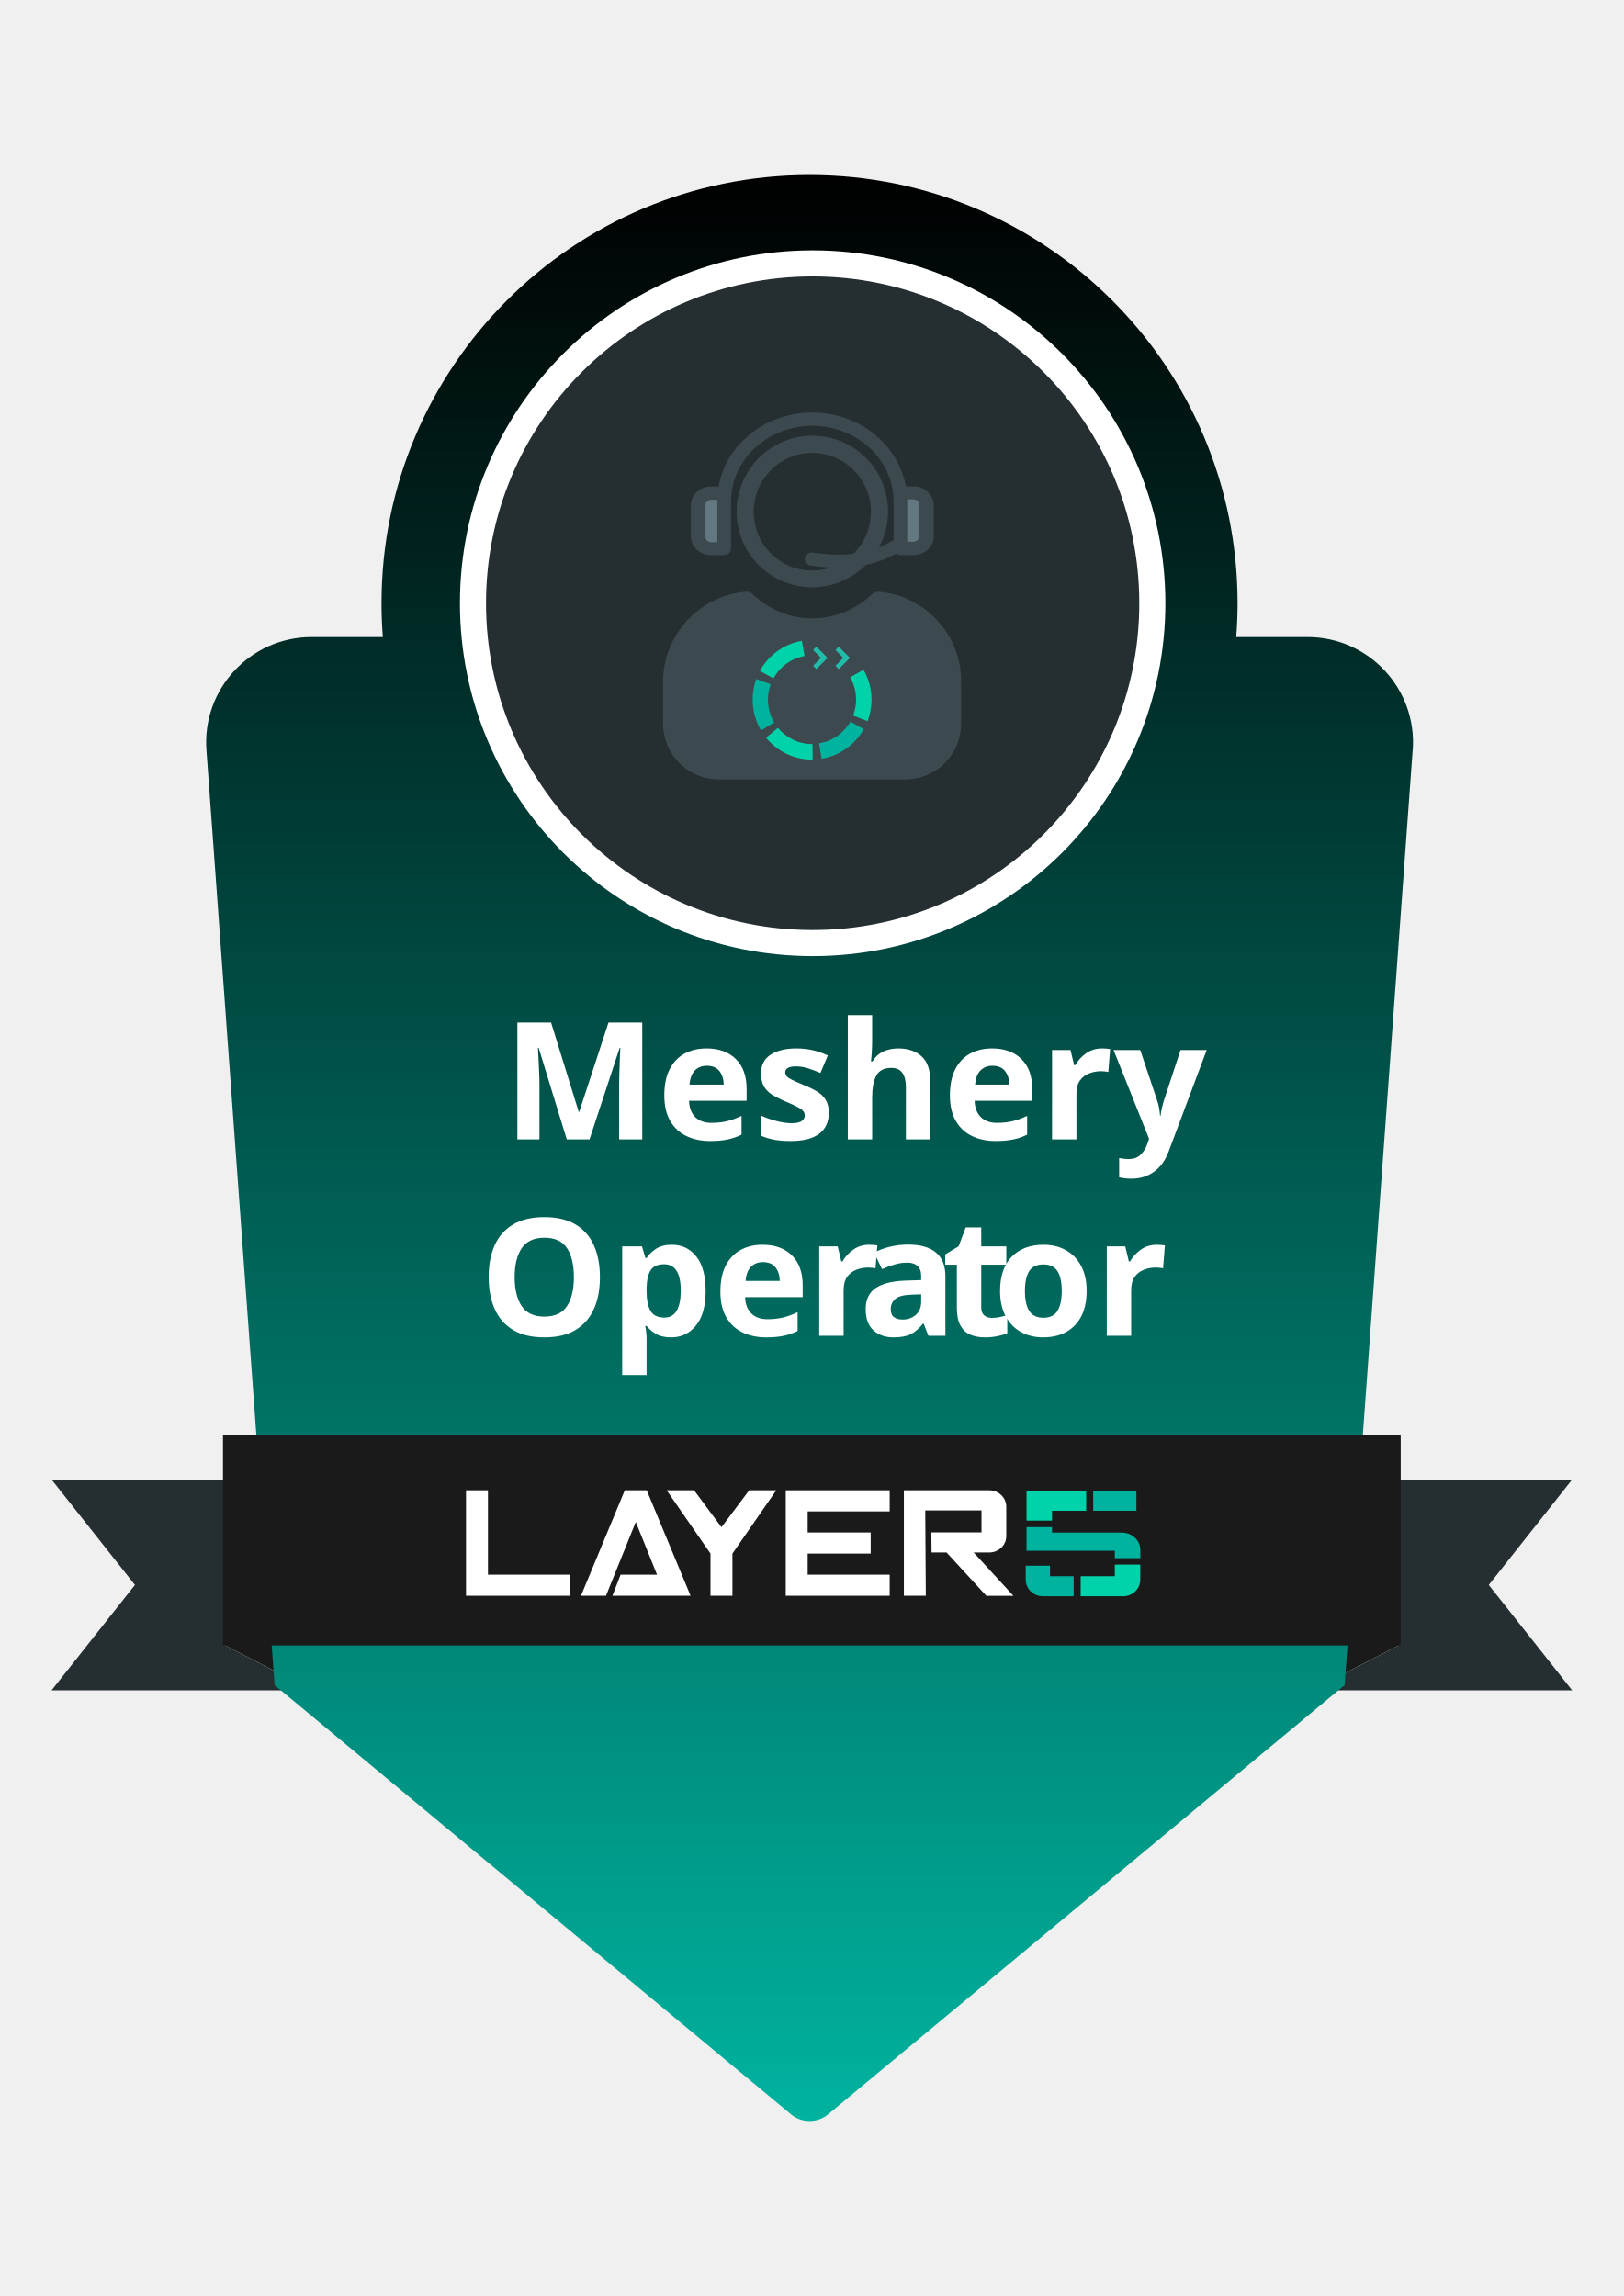
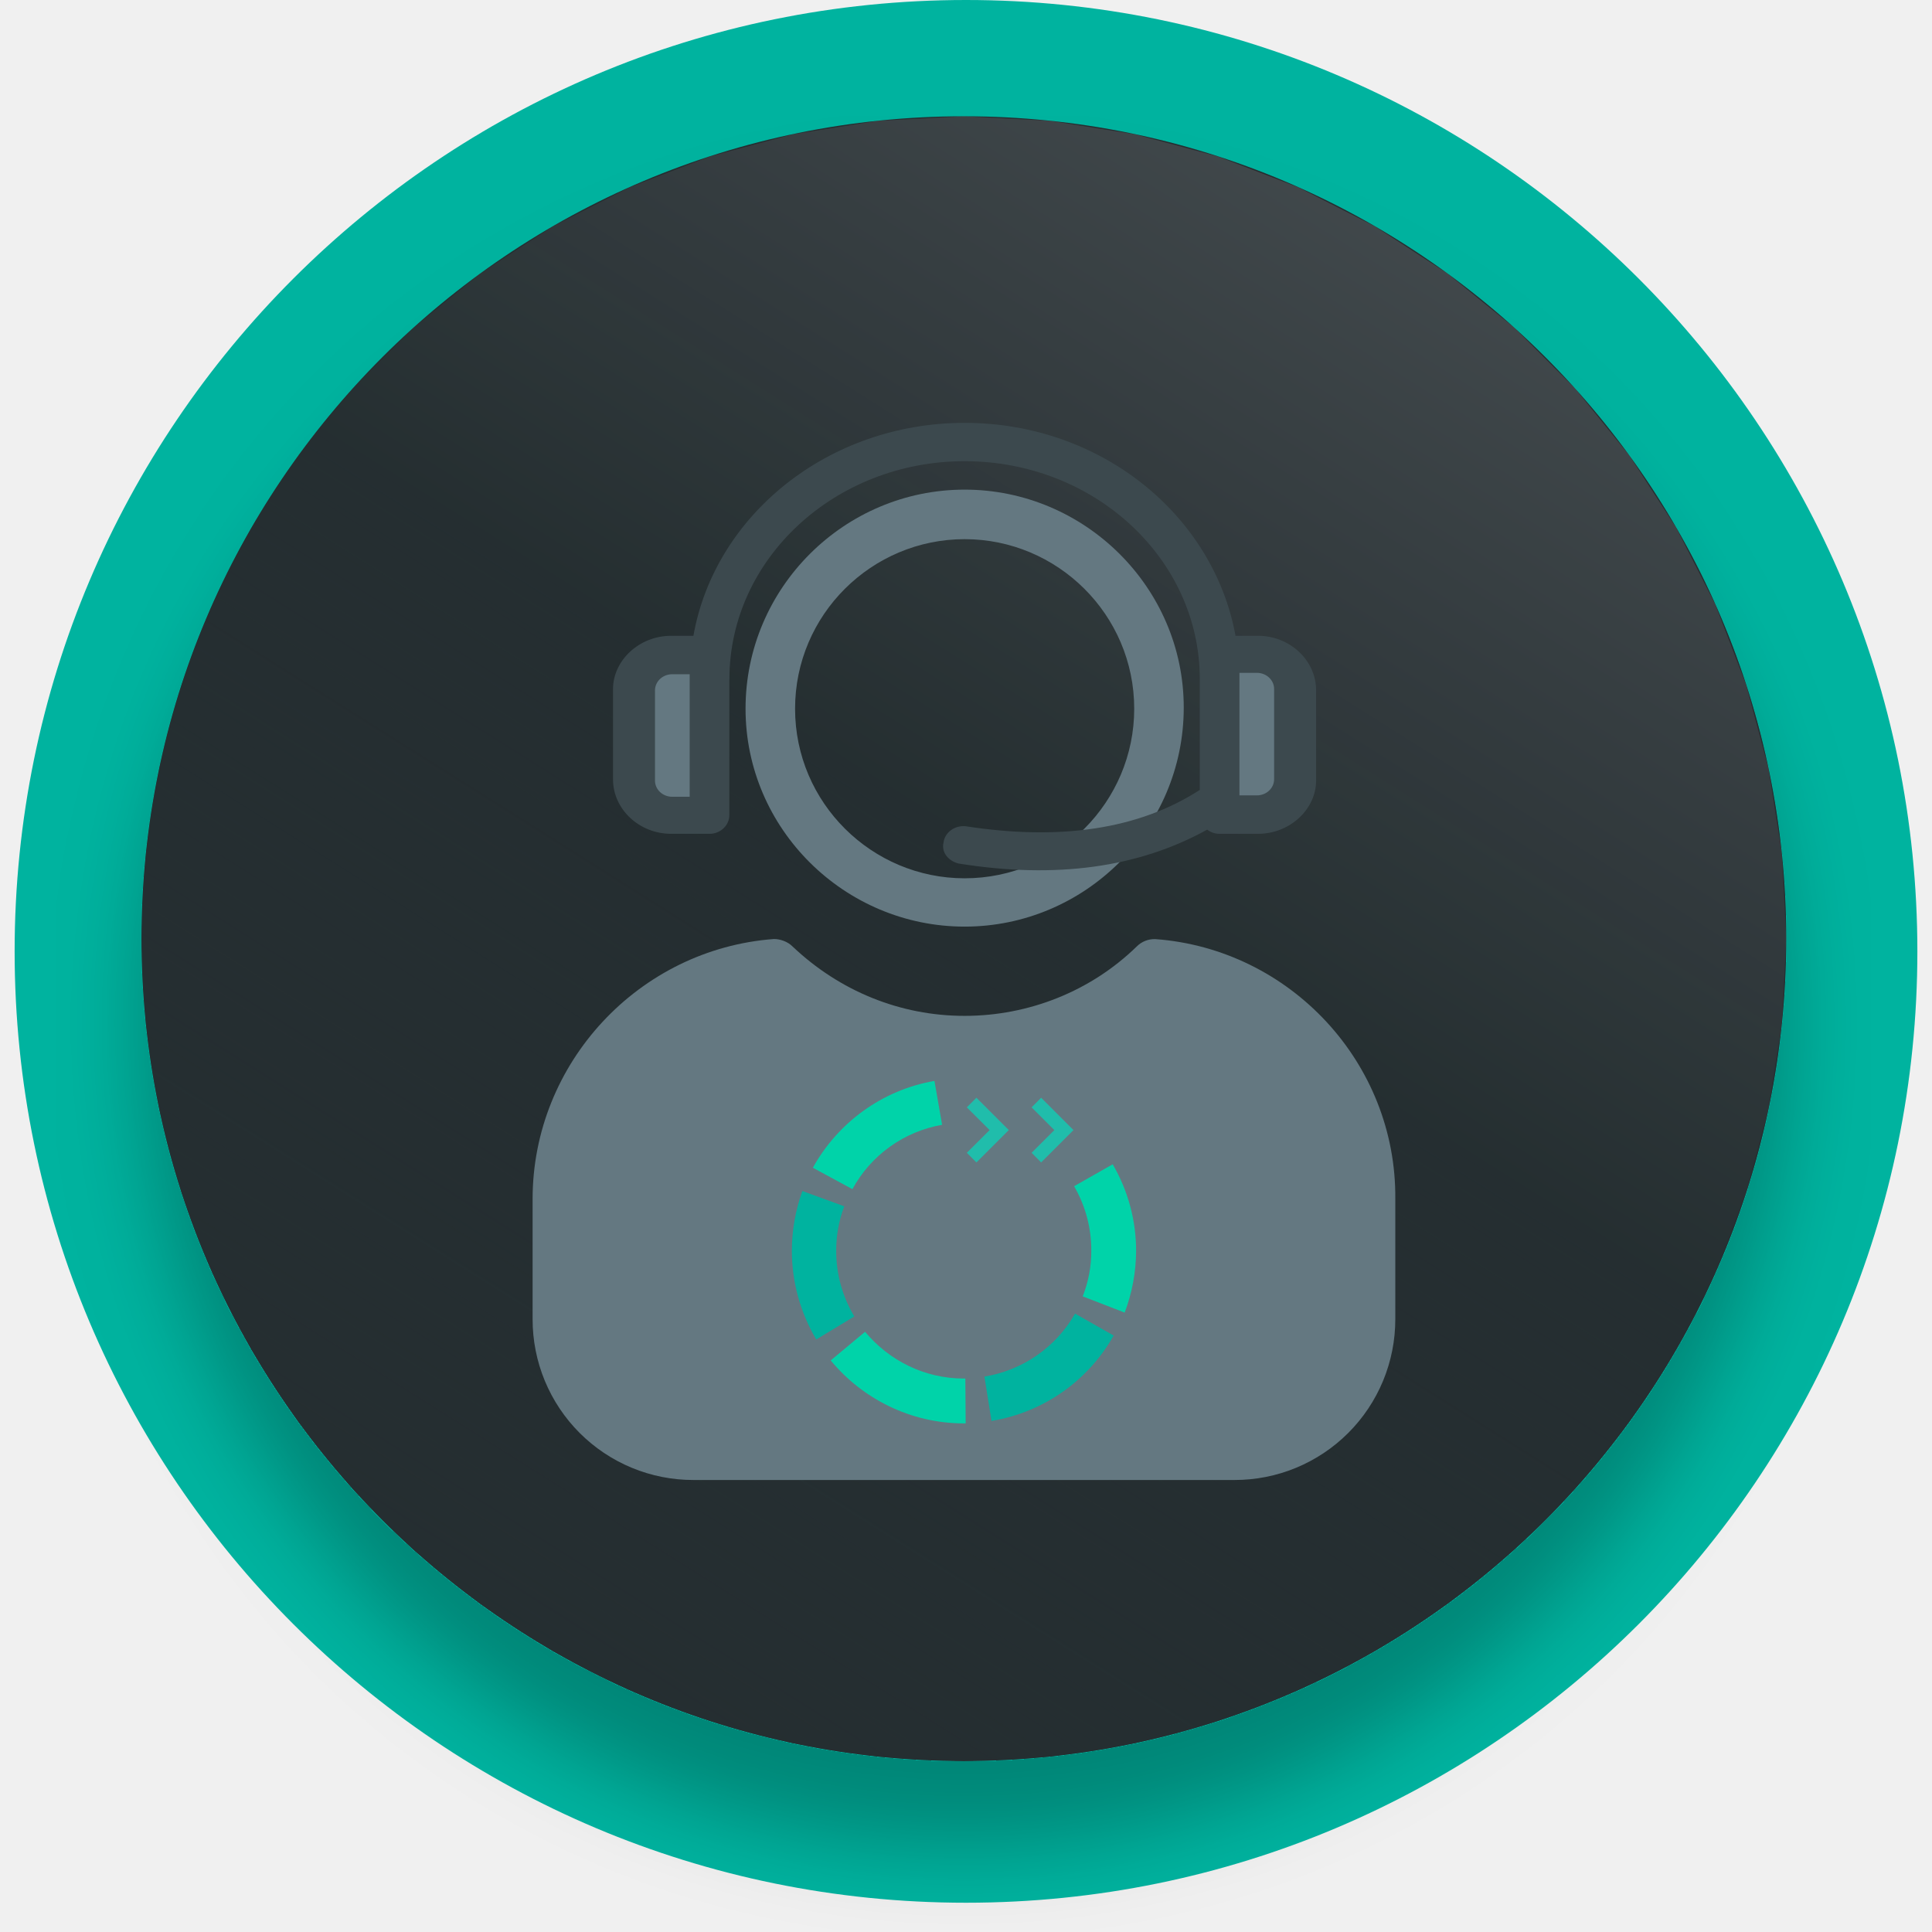
- <svg xmlns="http://www.w3.org/2000/svg" id="Layer_1" data-name="Layer 1" viewBox="0 0 595.28 841.89">
+ <svg xmlns="http://www.w3.org/2000/svg" width="90" height="90" viewBox="0 0 130 132" fill="none">
+   <circle cx="65" cy="65" r="65" fill="#00B39F" />
+   <g filter="url(#filter0_d_17728_5067)">
+     <circle cx="64.855" cy="64.134" r="56.189" fill="#252E31" />
+   </g>
+   <path d="M64.855 7.945L70.729 8.253L76.538 9.173L82.219 10.695L87.71 12.803L92.95 15.473L97.882 18.676L102.453 22.378L106.612 26.537L110.313 31.107L113.516 36.04L116.187 41.28L118.294 46.771L119.816 52.452L120.736 58.261L121.044 64.134L120.736 70.007L119.816 75.817L118.294 81.498L116.187 86.988L113.516 92.229L110.313 97.161L106.612 101.732L102.453 105.891L97.882 109.592L92.95 112.795L87.71 115.465L82.219 117.573L76.538 119.095L70.729 120.015L64.855 120.323L58.982 120.015L53.173 119.095L47.492 117.573L42.001 115.465L36.761 112.795L31.828 109.592L27.258 105.891L23.099 101.732L19.398 97.161L16.194 92.229L13.524 86.988L11.417 81.498L9.894 75.817L8.974 70.007L8.666 64.134L8.974 58.261L9.894 52.452L11.417 46.771L13.524 41.28L16.194 36.04L19.398 31.107L23.099 26.537L27.258 22.378L31.828 18.676L36.761 15.473L42.001 12.803L47.492 10.695L53.173 9.173L58.982 8.253L64.855 7.945Z" fill="url(#paint0_linear_17728_5067)" />
+   <path d="M77.927 64.162C77.692 64.156 77.458 64.198 77.24 64.285C77.022 64.373 76.824 64.505 76.659 64.672C73.53 67.718 69.299 69.407 64.901 69.407C60.504 69.407 56.362 67.712 53.15 64.666C52.812 64.328 52.303 64.156 51.882 64.156C42.661 64.838 35.389 72.619 35.389 81.923V90.125C35.387 91.569 35.669 93 36.221 94.335C36.773 95.669 37.582 96.882 38.603 97.903C39.625 98.925 40.837 99.734 42.172 100.286C43.507 100.838 44.938 101.12 46.382 101.118H83.338C84.782 101.12 86.213 100.838 87.548 100.286C88.882 99.734 90.095 98.925 91.117 97.903C92.138 96.882 92.948 95.669 93.499 94.335C94.051 93 94.333 91.569 94.331 90.125V81.923C94.42 72.619 87.148 64.838 77.927 64.162Z" fill="#647881" />
+   <path d="M64.907 63.309C73.109 63.309 79.877 56.63 79.877 48.34C79.877 40.138 73.109 33.453 64.907 33.453C56.706 33.453 49.938 40.138 49.938 48.423C49.938 56.63 56.7 63.309 64.907 63.309ZM64.907 36.837C71.249 36.837 76.493 41.993 76.493 48.423C76.493 54.764 71.337 60.008 64.907 60.008C58.566 60.008 53.322 54.852 53.322 48.423C53.322 41.993 58.561 36.837 64.907 36.837Z" fill="#647881" />
+   <path d="M86.419 55.27H83.308C83.12 55.27 82.939 55.195 82.805 55.061C82.672 54.928 82.597 54.747 82.597 54.558V45.758C82.597 45.569 82.672 45.389 82.805 45.255C82.939 45.122 83.12 45.047 83.308 45.047H86.419C86.608 45.047 86.789 45.122 86.922 45.255C87.056 45.389 87.131 45.569 87.131 45.758V54.558C87.131 54.747 87.056 54.928 86.922 55.061C86.789 55.195 86.608 55.27 86.419 55.27Z" fill="#647881" />
+   <path d="M46.489 55.363H43.378C43.189 55.363 43.008 55.288 42.875 55.155C42.741 55.022 42.666 54.841 42.666 54.652V45.852C42.666 45.663 42.741 45.482 42.875 45.349C43.008 45.215 43.189 45.141 43.378 45.141H46.489C46.678 45.141 46.858 45.215 46.992 45.349C47.125 45.482 47.2 45.663 47.2 45.852V54.652C47.2 54.841 47.125 55.022 46.992 55.155C46.858 55.288 46.678 55.363 46.489 55.363Z" fill="#647881" />
+   <path d="M84.944 43.439H83.415C81.91 35.196 74.223 28.891 64.907 28.891C55.592 28.891 47.834 35.196 46.376 43.439H44.859C42.655 43.439 40.889 45.134 40.883 47.072V53.247C40.883 55.28 42.661 56.969 44.859 56.969H47.479C48.237 56.969 48.83 56.376 48.83 55.701V46.509C48.835 46.472 48.837 46.434 48.836 46.397C48.836 38.195 56.03 31.51 64.907 31.51C73.785 31.51 80.973 38.195 80.973 46.397V53.97C76.795 56.672 71.414 57.443 64.99 56.453C64.226 56.37 63.55 56.88 63.467 57.556C63.296 58.237 63.805 58.824 64.481 58.996C71.177 60.074 76.819 59.262 81.477 56.684C81.721 56.87 82.018 56.97 82.325 56.969H84.95C87.148 56.969 88.92 55.274 88.92 53.336V47.161C88.92 45.128 87.142 43.439 84.944 43.439ZM46.121 54.438H44.936C44.261 54.438 43.751 53.929 43.751 53.336V47.167C43.751 46.574 44.261 46.065 44.936 46.065H46.121V54.438ZM86.052 53.241C86.052 53.834 85.542 54.343 84.867 54.343H83.682V45.97H84.867C85.542 45.97 86.052 46.48 86.052 47.072V53.241Z" fill="#3C494E" />
+   <path d="M57.239 81.247C57.863 80.1 58.738 79.109 59.799 78.347C60.86 77.586 62.08 77.074 63.367 76.85L62.845 73.852C59.26 74.468 56.231 76.72 54.537 79.784L57.239 81.247Z" fill="#00D3A9" />
+   <path d="M57.369 89.944C56.554 88.586 56.126 87.031 56.131 85.446C56.13 84.412 56.316 83.386 56.682 82.418L53.82 81.375C53.347 82.683 53.105 84.062 53.102 85.452C53.104 87.586 53.679 89.68 54.768 91.515L57.369 89.944Z" fill="#00B39F" />
+   <path d="M64.955 94.186H64.854C62.146 94.186 59.74 92.948 58.104 90.992L55.757 92.948C57.908 95.555 61.203 97.25 64.848 97.25H64.978L64.955 94.186Z" fill="#00D3A9" />
+   <path d="M72.451 89.75C71.806 90.884 70.915 91.859 69.843 92.604C68.771 93.348 67.546 93.843 66.258 94.052L66.744 97.081C68.483 96.796 70.135 96.124 71.58 95.114C73.024 94.105 74.223 92.784 75.088 91.249L72.451 89.75Z" fill="#00B39F" />
+   <path d="M72.386 81.046C73.162 82.381 73.567 83.899 73.56 85.443C73.567 86.514 73.367 87.577 72.973 88.572L75.841 89.681C76.349 88.338 76.614 86.915 76.623 85.479C76.626 83.395 76.073 81.347 75.023 79.547L72.386 81.046Z" fill="#00D3A9" />
+   <path d="M70.134 79.421L69.482 78.763L71.035 77.21L69.482 75.658L70.134 75L72.345 77.21L70.134 79.421Z" fill="#20BDAB" />
+   <path d="M65.713 79.421L65.056 78.763L66.614 77.21L65.056 75.658L65.713 75L67.924 77.21L65.713 79.421Z" fill="#20BDAB" />
  <defs>
-     <style>
-       .cls-1 {
-         fill: #00b39f;
-       }
- 
-       .cls-2 {
-         fill: #3c494e;
-       }
- 
-       .cls-3, .cls-4 {
-         fill: #fff;
-       }
- 
-       .cls-5, .cls-6 {
-         fill: #252e31;
-       }
- 
-       .cls-7 {
-         clip-path: url(#clippath-1);
-       }
- 
-       .cls-8 {
-         letter-spacing: -.02em;
-       }
- 
-       .cls-9 {
-         fill: #647881;
-       }
- 
-       .cls-10 {
-         fill: #00d3a9;
-       }
- 
-       .cls-11 {
-         clip-path: url(#clippath);
-       }
- 
-       .cls-12 {
-         fill: #a20e30;
-       }
- 
-       .cls-13 {
-         fill: none;
-       }
- 
-       .cls-6 {
-         stroke: #fff;
-         stroke-width: 9.56px;
-       }
- 
-       .cls-14 {
-         fill: #20bdab;
-       }
- 
-       .cls-15 {
-         letter-spacing: 0em;
-       }
- 
-       .cls-16 {
-         fill: #1a1a1a;
-       }
- 
-       .cls-17 {
-         fill: url(#linear-gradient);
-       }
- 
-       .cls-4 {
-         font-family: QanelasSoft-SemiBold, 'Qanelas Soft';
-         font-size: 60px;
-         font-weight: 600;
-       }
-     </style>
-     <clipPath id="clippath">
-       <rect class="cls-13" x="18.91" y="64.17" width="557.47" height="713.56" />
-     </clipPath>
-     <linearGradient id="linear-gradient" x1="296.79" y1="777.94" x2="296.79" y2="64.39" gradientTransform="translate(0 842.11) scale(1 -1)" gradientUnits="userSpaceOnUse">
-       <stop offset="0" stop-color="#000" />
-       <stop offset="1" stop-color="#00b39f" />
+     <filter id="filter0_d_17728_5067" x="2.889" y="7.945" width="123.933" height="123.931" filterUnits="userSpaceOnUse" color-interpolation-filters="sRGB">
+       <feFlood flood-opacity="0" result="BackgroundImageFix" />
+       <feColorMatrix in="SourceAlpha" type="matrix" values="0 0 0 0 0 0 0 0 0 0 0 0 0 0 0 0 0 0 127 0" result="hardAlpha" />
+       <feOffset dy="5.778" />
+       <feGaussianBlur stdDeviation="2.889" />
+       <feComposite in2="hardAlpha" operator="out" />
+       <feColorMatrix type="matrix" values="0 0 0 0 0 0 0 0 0 0 0 0 0 0 0 0 0 0 0.25 0" />
+       <feBlend mode="normal" in2="BackgroundImageFix" result="effect1_dropShadow_17728_5067" />
+       <feBlend mode="normal" in="SourceGraphic" in2="effect1_dropShadow_17728_5067" result="shape" />
+     </filter>
+     <linearGradient id="paint0_linear_17728_5067" x1="104.797" y1="2.191" x2="30.33" y2="120.323" gradientUnits="userSpaceOnUse">
+       <stop stop-color="white" stop-opacity="0.17" />
+       <stop offset="0.486" stop-color="#252E31" stop-opacity="0.16" />
+       <stop offset="1" stop-color="#252E31" />
    </linearGradient>
-     <clipPath id="clippath-1">
-       <rect class="cls-13" x="237.53" y="143.87" width="120.21" height="147.96" />
-     </clipPath>
  </defs>
-   <g id="Meshery_Operator" data-name="Meshery Operator">
-     <g class="cls-11">
-       <g>
-         <path class="cls-16" d="m480.86,602.94v16.86l32.66-16.86h-32.66Z" />
-         <path class="cls-16" d="m114.42,619.8v-16.86h-32.66l32.66,16.86Z" />
-         <path class="cls-5" d="m576.37,542.52H18.91l30.56,38.64-30.56,38.64h95.51l-32.66-16.86h32.66v-19.01h366.44v19.01h32.66l-32.66,16.86h95.51l-30.56-38.64,30.56-38.64Z" />
-         <path class="cls-17" d="m517.9,275.16l-24.94,342.73-189.33,157.36c-3.92,3.3-9.75,3.3-13.67,0l-189.29-157.36-24.98-342.73c-1.69-22.44,16.06-41.57,38.57-41.57h26.1c-.33-4.09-.49-8.22-.49-12.4,0-86.74,70.28-157.03,156.92-157.03s156.92,70.29,156.92,157.03c0,4.17-.17,8.31-.49,12.4h26.14c22.51,0,40.26,19.13,38.57,41.57Z" />
-         <path class="cls-6" d="m297.93,345.8c68.78,0,124.53-55.79,124.53-124.61s-55.75-124.61-124.53-124.61-124.53,55.79-124.53,124.61,55.75,124.61,124.53,124.61Z" />
-         <g class="cls-7">
-           <g>
-             <path class="cls-2" d="m321.95,216.96c-.44-.01-.87.07-1.27.23s-.77.41-1.08.72c-5.8,5.67-13.64,8.82-21.8,8.82s-15.83-3.16-21.79-8.83c-.62-.63-1.57-.95-2.35-.95-17.1,1.27-30.58,15.76-30.58,33.09v15.27c0,2.69.52,5.35,1.54,7.84,1.02,2.49,2.52,4.74,4.42,6.65,1.89,1.9,4.14,3.41,6.61,4.44,2.48,1.03,5.13,1.55,7.81,1.55h68.51c2.68,0,5.33-.52,7.81-1.55,2.48-1.03,4.72-2.53,6.62-4.44,1.89-1.9,3.39-4.16,4.42-6.65,1.02-2.49,1.54-5.15,1.54-7.84v-15.27c.17-17.33-13.32-31.82-30.41-33.08Z" />
-             <path class="cls-2" d="m297.81,215.35c15.2,0,27.75-12.44,27.75-27.88s-12.55-27.72-27.75-27.72-27.75,12.45-27.75,27.88,12.54,27.72,27.75,27.72Zm0-49.3c11.75,0,21.48,9.6,21.48,21.58s-9.56,21.58-21.48,21.58-21.48-9.6-21.48-21.58,9.71-21.58,21.48-21.58Z" />
-             <path class="cls-9" d="m337.69,200.38h-5.77c-.35,0-.69-.14-.93-.39-.25-.25-.39-.59-.39-.94v-16.39c0-.35.14-.69.39-.94.25-.25.58-.39.93-.39h5.77c.35,0,.69.14.93.39.25.25.39.59.39.94v16.39c0,.35-.14.69-.39.94-.25.25-.58.39-.93.39Z" />
-             <path class="cls-9" d="m263.66,200.55h-5.77c-.35,0-.69-.14-.93-.39-.25-.25-.39-.59-.39-.94v-16.39c0-.35.14-.69.39-.94.25-.25.58-.39.93-.39h5.77c.35,0,.69.14.93.39.25.25.39.59.39.94v16.39c0,.35-.14.69-.39.94-.25.25-.58.39-.93.39Z" />
-             <path class="cls-2" d="m334.95,178.35h-2.83c-2.79-15.35-17.04-27.09-34.31-27.09s-31.66,11.74-34.36,27.09h-2.81c-4.09,0-7.36,3.16-7.37,6.77v11.5c0,3.79,3.29,6.93,7.37,6.93h4.85c1.41,0,2.51-1.1,2.51-2.36v-17.12c0-.07.01-.14.01-.21,0-15.27,13.34-27.72,29.8-27.72s29.78,12.45,29.78,27.72v14.1c-7.74,5.03-17.72,6.47-29.63,4.62-1.42-.15-2.67.79-2.82,2.05-.32,1.27.62,2.36,1.88,2.68,12.42,2.01,22.88.5,31.51-4.3.45.35,1,.53,1.57.53h4.86c4.08,0,7.36-3.16,7.36-6.77v-11.5c0-3.79-3.29-6.93-7.37-6.93Zm-71.97,20.48h-2.2c-1.25,0-2.2-.95-2.2-2.05v-11.49c0-1.1.95-2.05,2.2-2.05h2.2v15.59Zm74.03-2.23c0,1.1-.95,2.05-2.2,2.05h-2.2v-15.59h2.2c1.25,0,2.2.95,2.2,2.05v11.49Z" />
-             <path class="cls-10" d="m283.59,248.74c1.16-2.14,2.78-3.98,4.75-5.4,1.97-1.42,4.23-2.37,6.61-2.79l-.97-5.58c-6.64,1.15-12.26,5.34-15.4,11.05l5.01,2.73Z" />
-             <path class="cls-1" d="m283.83,264.93c-1.51-2.53-2.31-5.43-2.3-8.38,0-1.93.34-3.84,1.02-5.64l-5.3-1.94c-.88,2.44-1.33,5-1.33,7.59,0,3.97,1.07,7.87,3.09,11.29l4.82-2.92Z" />
-             <path class="cls-10" d="m297.89,272.83h-.19c-5.02,0-9.48-2.31-12.51-5.95l-4.35,3.64c3.99,4.86,10.1,8.01,16.85,8.01h.24l-.04-5.71Z" />
-             <path class="cls-1" d="m311.79,264.57c-1.2,2.11-2.85,3.93-4.84,5.31-1.99,1.39-4.26,2.31-6.65,2.7l.9,5.64c3.22-.53,6.29-1.78,8.96-3.66,2.68-1.88,4.9-4.34,6.5-7.2l-4.89-2.79Z" />
-             <path class="cls-10" d="m311.67,248.36c1.44,2.49,2.19,5.31,2.18,8.19.01,1.99-.36,3.97-1.09,5.83l5.32,2.06c.94-2.5,1.43-5.15,1.45-7.82,0-3.88-1.02-7.69-2.97-11.05l-4.89,2.79Z" />
-             <path class="cls-14" d="m307.5,245.34l-1.21-1.22,2.88-2.89-2.88-2.89,1.21-1.23,4.1,4.12-4.1,4.12Z" />
-             <path class="cls-14" d="m299.3,245.34l-1.22-1.22,2.89-2.89-2.89-2.89,1.22-1.23,4.1,4.12-4.1,4.12Z" />
-           </g>
-         </g>
-         <path class="cls-12" d="m114.42,583.9v19.01h366.44v-19.01H114.42Z" />
-         <path class="cls-16" d="m513.52,603.34H81.75v-77.27h431.77v77.27Z" />
-         <path class="cls-3" d="m178.89,546.45h-8.04v38.68h38.1v-7.73h-30.06v-30.95Z" />
-         <path class="cls-3" d="m229.06,546.45l-16.07,38.68h9.17l10.93-27.07,7.79,19.34h-13.36l-3,7.73h28.66l-16.08-38.68h-8.03Z" />
-         <path class="cls-3" d="m264.51,559.99l-10.05-13.54h-10.05l16.07,23.21v15.47h8.04v-15.47l16.07-23.21h-9.92l-10.17,13.54Z" />
-         <path class="cls-3" d="m288.07,552.54v32.59h38.1v-7.73h-30.06v-7.74h23.09v-7.74h-23.09v-7.73h30.06v-7.74h-38.1v6.09Z" />
-         <path class="cls-3" d="m339.22,553.83h20.62v8.05h-18.39l.08,7.38h5.51l14.57,15.89h9.92l-14.57-15.89h5.71c.82,0,1.63-.15,2.39-.46s1.45-.74,2.03-1.3c.58-.56,1.04-1.22,1.35-1.95.31-.73.47-1.51.47-2.3v-10.79c0-1.59-.66-3.12-1.83-4.25-1.17-1.13-2.76-1.76-4.42-1.76h-31.28v38.68h8.04l-.21-31.3Z" />
-         <path class="cls-1" d="m416.62,546.62h-15.83v7.34h15.83v-7.34Z" />
-         <path class="cls-1" d="m418.06,571.34v-3.04c0-3.5-3.06-6.34-6.86-6.34h-25.51v-2h-9.35v8.66h32.37v2.71h9.35Z" />
-         <path class="cls-10" d="m385.69,557.57v-3.6h12.52v-7.34h-21.87v10.94h9.35Z" />
-         <path class="cls-10" d="m408.71,573.7v4.27h-12.52v7.34h15.43c1.68.03,3.29-.59,4.49-1.71,1.21-1.12,1.9-2.65,1.93-4.27v-5.63h-9.33Z" />
-         <path class="cls-1" d="m384.95,574.1v3.87h8.66v7.34h-11.14c-1.68.03-3.29-.59-4.5-1.71-1.2-1.12-1.9-2.66-1.93-4.27v-5.23h8.9Z" />
-         <text class="cls-4" transform="translate(184.27 417.79)">
-           <tspan x="0" y="0">Meshery</tspan>
-           <tspan x="-8.61" y="72">Ope</tspan>
-           <tspan class="cls-15" x="111.39" y="72">r</tspan>
-           <tspan x="130.59" y="72">a</tspan>
-           <tspan class="cls-8" x="160.89" y="72">t</tspan>
-           <tspan x="179.67" y="72">or</tspan>
-         </text>
-       </g>
-     </g>
-   </g>
</svg>
